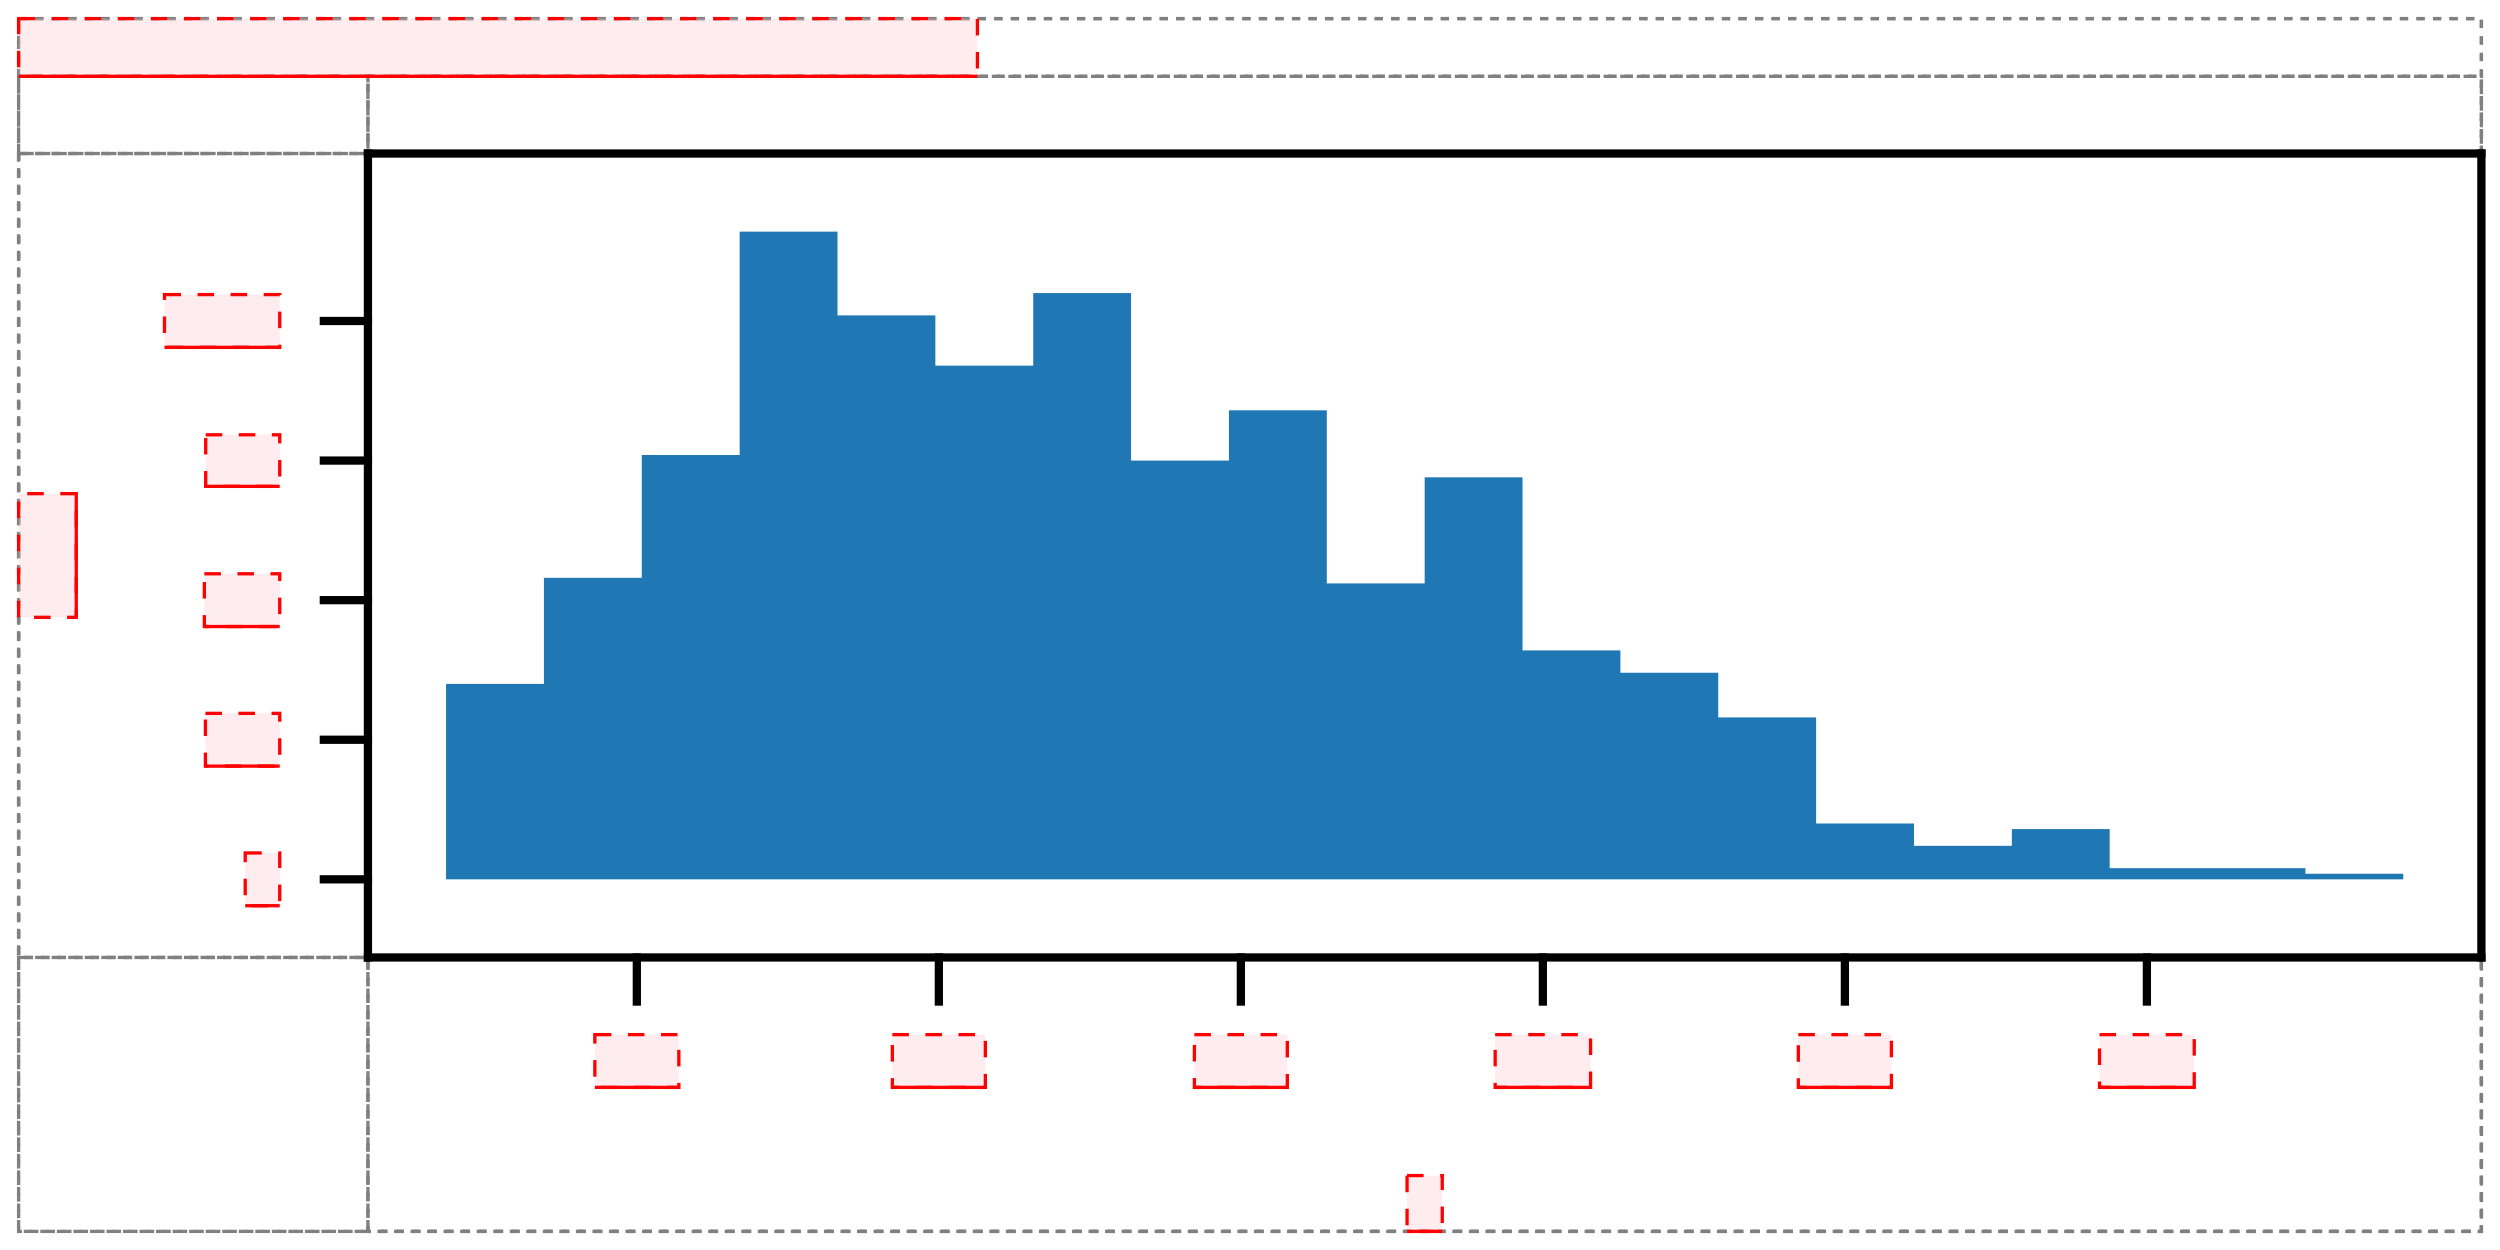
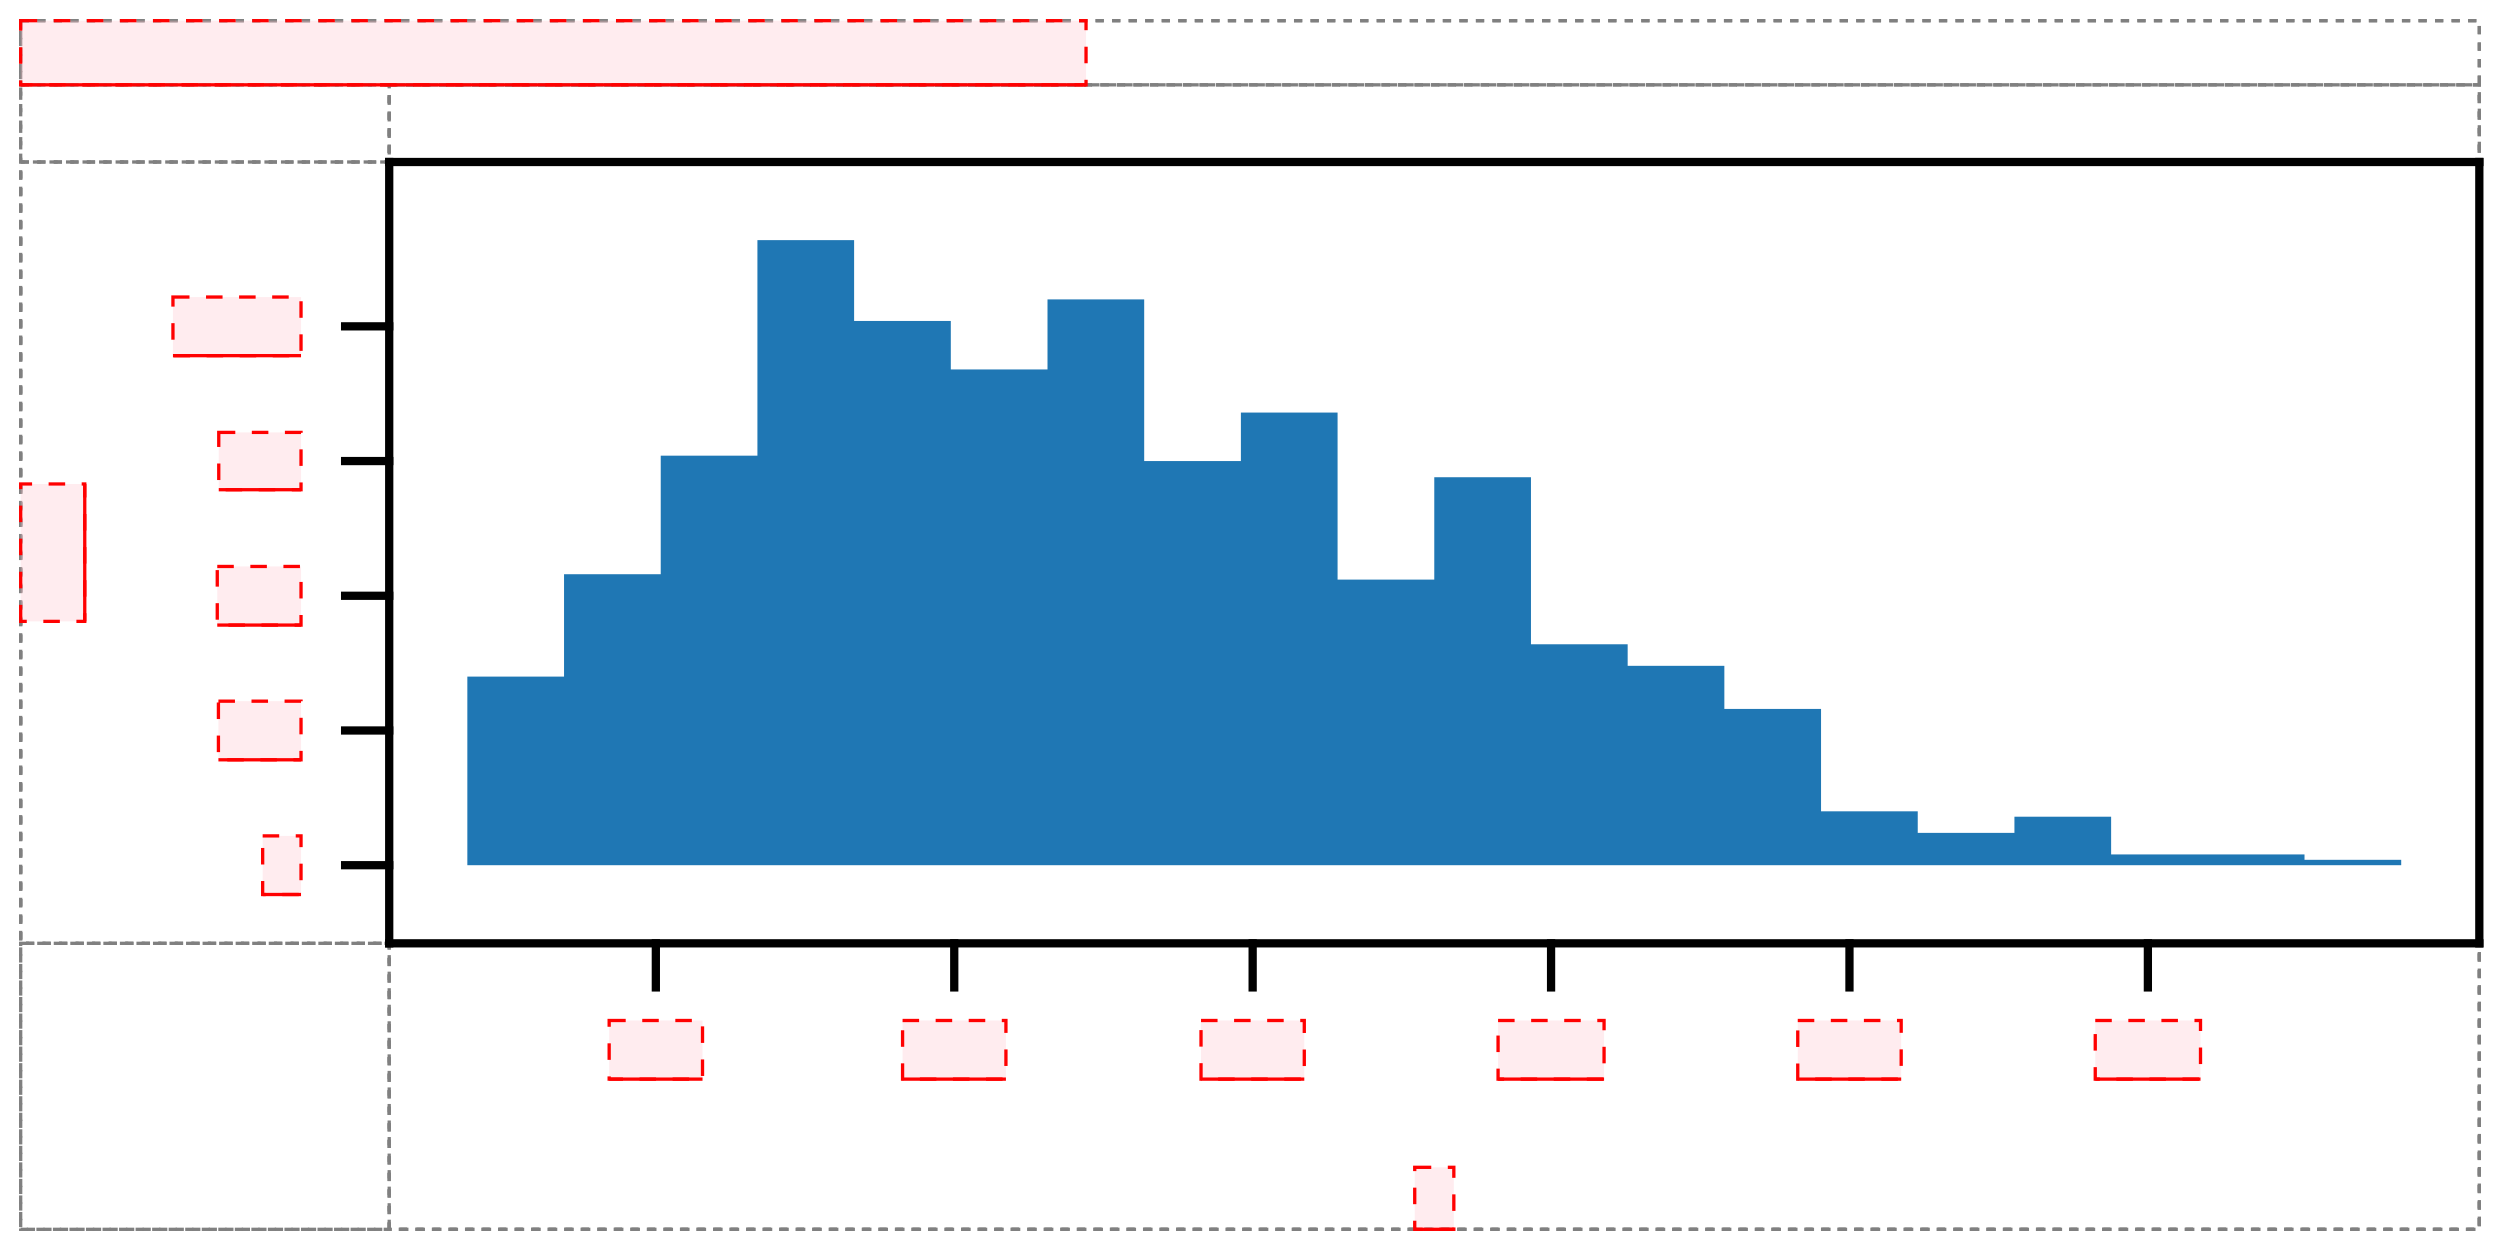
<svg xmlns="http://www.w3.org/2000/svg" width="226.77pt" height="113.385pt" viewBox="0 0 302.36 151.18">
-   <rect id="0" x="2.25" y="2.25" width="297.86" height="146.68" stroke="rgba(128, 128, 128, 0.996)" fill="rgba(255, 255, 255, 0.0)" stroke-width="0.4" stroke-dasharray="1 1" />
-   <rect id="1" x="2.25" y="2.25" width="297.86" height="6.984" stroke="rgba(128, 128, 128, 0.996)" fill="rgba(255, 255, 255, 0.0)" stroke-width="0.4" stroke-dasharray="1 1" />
-   <rect id="2" x="44.499" y="18.567" width="255.611" height="97.232" stroke="rgba(128, 128, 128, 0.996)" fill="rgba(255, 255, 255, 0.0)" stroke-width="0.4" stroke-dasharray="1 1" />
-   <rect id="3" x="44.499" y="9.234" width="255.611" height="9.333" stroke="rgba(128, 128, 128, 0.996)" fill="rgba(255, 255, 255, 0.0)" stroke-width="0.4" stroke-dasharray="1 1" />
-   <rect id="4" x="300.11" y="9.234" width="0" height="9.333" stroke="rgba(128, 128, 128, 0.996)" fill="rgba(255, 255, 255, 0.0)" stroke-width="0.4" stroke-dasharray="1 1" />
-   <rect id="5" x="300.11" y="18.567" width="0" height="97.232" stroke="rgba(128, 128, 128, 0.996)" fill="rgba(255, 255, 255, 0.0)" stroke-width="0.4" stroke-dasharray="1 1" />
-   <rect id="6" x="300.11" y="115.799" width="0" height="33.131" stroke="rgba(128, 128, 128, 0.996)" fill="rgba(255, 255, 255, 0.0)" stroke-width="0.4" stroke-dasharray="1 1" />
-   <rect id="7" x="44.499" y="115.799" width="255.611" height="33.131" stroke="rgba(128, 128, 128, 0.996)" fill="rgba(255, 255, 255, 0.0)" stroke-width="0.4" stroke-dasharray="1 1" />
-   <rect id="8" x="2.25" y="115.799" width="42.249" height="33.131" stroke="rgba(128, 128, 128, 0.996)" fill="rgba(255, 255, 255, 0.0)" stroke-width="0.4" stroke-dasharray="1 1" />
-   <rect id="9" x="2.25" y="18.567" width="42.249" height="97.232" stroke="rgba(128, 128, 128, 0.996)" fill="rgba(255, 255, 255, 0.0)" stroke-width="0.4" stroke-dasharray="1 1" />
-   <rect id="10" x="2.25" y="9.234" width="42.249" height="9.333" stroke="rgba(128, 128, 128, 0.996)" fill="rgba(255, 255, 255, 0.0)" stroke-width="0.4" stroke-dasharray="1 1" />
-   <rect id="15" x="2.25" y="18.567" width="42.249" height="97.232" stroke="rgba(128, 128, 128, 0.996)" fill="rgba(255, 255, 255, 0.0)" stroke-width="0.4" stroke-dasharray="1 1" />
-   <rect id="27" x="44.499" y="9.234" width="255.611" height="9.333" stroke="rgba(128, 128, 128, 0.996)" fill="rgba(255, 255, 255, 0.0)" stroke-width="0.4" stroke-dasharray="1 1" />
-   <rect id="29" x="300.11" y="18.567" width="0" height="97.232" stroke="rgba(128, 128, 128, 0.996)" fill="rgba(255, 255, 255, 0.0)" stroke-width="0.4" stroke-dasharray="1 1" />
-   <rect id="31" x="44.499" y="115.799" width="255.611" height="33.131" stroke="rgba(128, 128, 128, 0.996)" fill="rgba(255, 255, 255, 0.0)" stroke-width="0.4" stroke-dasharray="1 1" />
-   <path d="M 53.948 106.35L 53.948 82.715L 65.784 82.715L 65.784 69.884L 77.619 69.884L 77.619 55.028L 89.455 55.028L 89.455 28.016L 101.291 28.016L 101.291 38.145L 113.126 38.145L 113.126 44.223L 124.962 44.223L 124.962 35.444L 136.798 35.444L 136.798 55.703L 148.633 55.703L 148.633 49.626L 160.469 49.626L 160.469 70.56L 172.305 70.56L 172.305 57.729L 184.14 57.729L 184.14 78.663L 195.976 78.663L 195.976 81.364L 207.812 81.364L 207.812 86.767L 219.647 86.767L 219.647 99.597L 231.483 99.597L 231.483 102.298L 243.319 102.298L 243.319 100.273L 255.154 100.273L 255.154 105L 266.99 105L 266.99 105L 278.826 105L 278.826 105.675L 290.661 105.675L 290.661 106.35z" stroke="none" fill="rgba(31, 119, 180, 1.0)" opacity="1" stroke-width="1" stroke-linecap="square" />
+   <rect id="0" x="2.5" y="2.5" width="297.36" height="146.18" stroke="rgba(128, 128, 128, 0.996)" fill="rgba(255, 255, 255, 0.0)" stroke-width="0.4" stroke-dasharray="1 1" />
+   <rect id="1" x="2.5" y="2.5" width="297.36" height="7.76" stroke="rgba(128, 128, 128, 0.996)" fill="rgba(255, 255, 255, 0.0)" stroke-width="0.4" stroke-dasharray="1 1" />
+   <rect id="2" x="47.073" y="19.593" width="252.787" height="94.497" stroke="rgba(128, 128, 128, 0.996)" fill="rgba(255, 255, 255, 0.0)" stroke-width="0.4" stroke-dasharray="1 1" />
+   <rect id="3" x="47.073" y="10.26" width="252.787" height="9.333" stroke="rgba(128, 128, 128, 0.996)" fill="rgba(255, 255, 255, 0.0)" stroke-width="0.4" stroke-dasharray="1 1" />
+   <rect id="4" x="299.86" y="10.26" width="0" height="9.333" stroke="rgba(128, 128, 128, 0.996)" fill="rgba(255, 255, 255, 0.0)" stroke-width="0.4" stroke-dasharray="1 1" />
+   <rect id="5" x="299.86" y="19.593" width="0" height="94.497" stroke="rgba(128, 128, 128, 0.996)" fill="rgba(255, 255, 255, 0.0)" stroke-width="0.4" stroke-dasharray="1 1" />
+   <rect id="6" x="299.86" y="114.09" width="0" height="34.59" stroke="rgba(128, 128, 128, 0.996)" fill="rgba(255, 255, 255, 0.0)" stroke-width="0.4" stroke-dasharray="1 1" />
+   <rect id="7" x="47.073" y="114.09" width="252.787" height="34.59" stroke="rgba(128, 128, 128, 0.996)" fill="rgba(255, 255, 255, 0.0)" stroke-width="0.4" stroke-dasharray="1 1" />
+   <rect id="8" x="2.5" y="114.09" width="44.573" height="34.59" stroke="rgba(128, 128, 128, 0.996)" fill="rgba(255, 255, 255, 0.0)" stroke-width="0.4" stroke-dasharray="1 1" />
+   <rect id="9" x="2.5" y="19.593" width="44.573" height="94.497" stroke="rgba(128, 128, 128, 0.996)" fill="rgba(255, 255, 255, 0.0)" stroke-width="0.4" stroke-dasharray="1 1" />
+   <rect id="10" x="2.5" y="10.26" width="44.573" height="9.333" stroke="rgba(128, 128, 128, 0.996)" fill="rgba(255, 255, 255, 0.0)" stroke-width="0.4" stroke-dasharray="1 1" />
+   <rect id="15" x="2.5" y="19.593" width="44.573" height="94.497" stroke="rgba(128, 128, 128, 0.996)" fill="rgba(255, 255, 255, 0.0)" stroke-width="0.4" stroke-dasharray="1 1" />
+   <rect id="27" x="47.073" y="10.26" width="252.787" height="9.333" stroke="rgba(128, 128, 128, 0.996)" fill="rgba(255, 255, 255, 0.0)" stroke-width="0.4" stroke-dasharray="1 1" />
+   <rect id="29" x="299.86" y="19.593" width="0" height="94.497" stroke="rgba(128, 128, 128, 0.996)" fill="rgba(255, 255, 255, 0.0)" stroke-width="0.4" stroke-dasharray="1 1" />
+   <rect id="31" x="47.073" y="114.09" width="252.787" height="34.59" stroke="rgba(128, 128, 128, 0.996)" fill="rgba(255, 255, 255, 0.0)" stroke-width="0.4" stroke-dasharray="1 1" />
+   <path d="M 56.522 104.641L 56.522 81.831L 68.217 81.831L 68.217 69.449L 79.911 69.449L 79.911 55.111L 91.605 55.111L 91.605 29.042L 103.3 29.042L 103.3 38.818L 114.994 38.818L 114.994 44.683L 126.689 44.683L 126.689 36.211L 138.383 36.211L 138.383 55.762L 150.078 55.762L 150.078 49.897L 161.772 49.897L 161.772 70.1L 173.467 70.1L 173.467 57.718L 185.161 57.718L 185.161 77.921L 196.856 77.921L 196.856 80.528L 208.55 80.528L 208.55 85.741L 220.244 85.741L 220.244 98.124L 231.939 98.124L 231.939 100.731L 243.633 100.731L 243.633 98.776L 255.328 98.776L 255.328 103.338L 267.022 103.338L 267.022 103.338L 278.717 103.338L 278.717 103.99L 290.411 103.99L 290.411 104.641z" stroke="none" fill="rgba(31, 119, 180, 1.0)" opacity="1" stroke-width="1" stroke-linecap="square" />
  <g>
-     <rect x="2.25" y="2.25" width="115.965" height="6.984" stroke="rgba(255, 0, 0, 0.996)" fill="rgba(255, 192, 203, 0.301)" stroke-width="0.4" stroke-dasharray="2 2" />
-     <rect x="2.25" y="9.234" width="115.965" height="0" stroke="rgba(255, 0, 0, 0.996)" fill="rgba(128, 0, 128, 0.102)" stroke-width="0.4" stroke-dasharray="2 2" />
-     <line x1="2.25" y1="9.234" x2="118.215" y2="9.234" stroke="rgba(255, 0, 0, 0.996)" stroke-width="0.4" />
-     <text id="12" fill="black" font-family="Ubuntu" font-weight="bold" font-size="9" text-anchor="start" alignment-baseline="baseline" x="2.25" y="9.234" />
+     <rect x="2.5" y="2.5" width="128.85" height="7.76" stroke="rgba(255, 0, 0, 0.996)" fill="rgba(255, 192, 203, 0.301)" stroke-width="0.4" stroke-dasharray="2 2" />
+     <rect x="2.5" y="10.26" width="128.85" height="0" stroke="rgba(255, 0, 0, 0.996)" fill="rgba(128, 0, 128, 0.102)" stroke-width="0.4" stroke-dasharray="2 2" />
+     <line x1="2.5" y1="10.26" x2="131.35" y2="10.26" stroke="rgba(255, 0, 0, 0.996)" stroke-width="0.4" />
+     <text id="12" fill="black" font-family="Ubuntu" font-weight="bold" font-size="10" text-anchor="start" alignment-baseline="baseline" x="2.5" y="10.26" />
  </g>
  <g>
-     <rect x="170.176" y="142.18" width="4.257" height="6.75" stroke="rgba(255, 0, 0, 0.996)" fill="rgba(255, 192, 203, 0.301)" stroke-width="0.4" stroke-dasharray="2 2" />
-     <rect x="170.176" y="148.93" width="4.257" height="0" stroke="rgba(255, 0, 0, 0.996)" fill="rgba(128, 0, 128, 0.102)" stroke-width="0.4" stroke-dasharray="2 2" />
-     <line x1="170.176" y1="148.93" x2="174.433" y2="148.93" stroke="rgba(255, 0, 0, 0.996)" stroke-width="0.4" />
-     <text id="13" fill="black" font-family="Ubuntu" font-weight="bold" font-size="9" text-anchor="start" alignment-baseline="baseline" x="170.176" y="148.93" />
+     <rect x="171.102" y="141.18" width="4.73" height="7.5" stroke="rgba(255, 0, 0, 0.996)" fill="rgba(255, 192, 203, 0.301)" stroke-width="0.4" stroke-dasharray="2 2" />
+     <rect x="171.102" y="148.68" width="4.73" height="0" stroke="rgba(255, 0, 0, 0.996)" fill="rgba(128, 0, 128, 0.102)" stroke-width="0.4" stroke-dasharray="2 2" />
+     <line x1="171.102" y1="148.68" x2="175.832" y2="148.68" stroke="rgba(255, 0, 0, 0.996)" stroke-width="0.4" />
+     <text id="13" fill="black" font-family="Ubuntu" font-weight="bold" font-size="10" text-anchor="start" alignment-baseline="baseline" x="171.102" y="148.68" />
  </g>
  <g>
-     <rect x="0" y="-6.975" width="14.958" height="6.975" transform="translate(9.225, 74.66217) rotate(-90)" stroke="rgba(255, 0, 0, 0.996)" fill="rgba(255, 192, 203, 0.301)" stroke-width="0.4" stroke-dasharray="2 2" />
-     <rect x="0" y="0" width="14.958" height="0" transform="translate(9.225, 74.66217) rotate(-90)" stroke="rgba(255, 0, 0, 0.996)" fill="rgba(128, 0, 128, 0.102)" stroke-width="0.4" stroke-dasharray="2 2" />
-     <line x1="0" y1="0" x2="14.958" y2="0" transform="translate(9.225, 74.66217) rotate(-90)" stroke="rgba(255, 0, 0, 0.996)" stroke-width="0.4" />
-     <text id="14" fill="black" font-family="Ubuntu" font-weight="bold" font-size="9" text-anchor="start" alignment-baseline="baseline" x="0" y="0" transform="translate(9.225, 74.66217) rotate(-90)" />
+     <rect x="0" y="-7.75" width="16.62" height="7.75" transform="translate(10.25, 75.15167) rotate(-90)" stroke="rgba(255, 0, 0, 0.996)" fill="rgba(255, 192, 203, 0.301)" stroke-width="0.4" stroke-dasharray="2 2" />
+     <rect x="0" y="0" width="16.62" height="0" transform="translate(10.25, 75.15167) rotate(-90)" stroke="rgba(255, 0, 0, 0.996)" fill="rgba(128, 0, 128, 0.102)" stroke-width="0.4" stroke-dasharray="2 2" />
+     <line x1="0" y1="0" x2="16.62" y2="0" transform="translate(10.25, 75.15167) rotate(-90)" stroke="rgba(255, 0, 0, 0.996)" stroke-width="0.4" />
+     <text id="14" fill="black" font-family="Ubuntu" font-weight="bold" font-size="10" text-anchor="start" alignment-baseline="baseline" x="0" y="0" transform="translate(10.25, 75.15167) rotate(-90)" />
  </g>
-   <line x1="44.499" y1="18.567" x2="44.499" y2="115.799" stroke="black" stroke-linecap="square" />
-   <line x1="39.166" y1="106.35" x2="44.499" y2="106.35" stroke="black" stroke-linecap="square" />
-   <line x1="39.166" y1="89.468" x2="44.499" y2="89.468" stroke="black" stroke-linecap="square" />
-   <line x1="39.166" y1="72.586" x2="44.499" y2="72.586" stroke="black" stroke-linecap="square" />
-   <line x1="39.166" y1="55.703" x2="44.499" y2="55.703" stroke="black" stroke-linecap="square" />
-   <line x1="39.166" y1="38.821" x2="44.499" y2="38.821" stroke="black" stroke-linecap="square" />
+   <line x1="47.073" y1="19.593" x2="47.073" y2="114.09" stroke="black" stroke-linecap="square" />
+   <line x1="41.74" y1="104.641" x2="47.073" y2="104.641" stroke="black" stroke-linecap="square" />
+   <line x1="41.74" y1="88.348" x2="47.073" y2="88.348" stroke="black" stroke-linecap="square" />
+   <line x1="41.74" y1="72.055" x2="47.073" y2="72.055" stroke="black" stroke-linecap="square" />
+   <line x1="41.74" y1="55.762" x2="47.073" y2="55.762" stroke="black" stroke-linecap="square" />
+   <line x1="41.74" y1="39.47" x2="47.073" y2="39.47" stroke="black" stroke-linecap="square" />
  <g>
-     <rect x="29.657" y="103.16" width="4.176" height="6.381" stroke="rgba(255, 0, 0, 0.996)" fill="rgba(255, 192, 203, 0.301)" stroke-width="0.4" stroke-dasharray="2 2" />
-     <rect x="29.657" y="109.541" width="4.176" height="0" stroke="rgba(255, 0, 0, 0.996)" fill="rgba(128, 0, 128, 0.102)" stroke-width="0.4" stroke-dasharray="2 2" />
-     <line x1="29.657" y1="109.541" x2="33.833" y2="109.541" stroke="rgba(255, 0, 0, 0.996)" stroke-width="0.4" />
-     <text id="22" fill="black" font-family="Ubuntu" font-weight="normal" font-size="9" text-anchor="start" alignment-baseline="baseline" x="29.657" y="109.541" />
+     <rect x="31.767" y="101.096" width="4.64" height="7.09" stroke="rgba(255, 0, 0, 0.996)" fill="rgba(255, 192, 203, 0.301)" stroke-width="0.4" stroke-dasharray="2 2" />
+     <rect x="31.767" y="108.186" width="4.64" height="0" stroke="rgba(255, 0, 0, 0.996)" fill="rgba(128, 0, 128, 0.102)" stroke-width="0.4" stroke-dasharray="2 2" />
+     <line x1="31.767" y1="108.186" x2="36.407" y2="108.186" stroke="rgba(255, 0, 0, 0.996)" stroke-width="0.4" />
+     <text id="22" fill="black" font-family="Ubuntu" font-weight="normal" font-size="10" text-anchor="start" alignment-baseline="baseline" x="31.767" y="108.186" />
  </g>
  <g>
-     <rect x="24.842" y="86.277" width="8.991" height="6.381" stroke="rgba(255, 0, 0, 0.996)" fill="rgba(255, 192, 203, 0.301)" stroke-width="0.4" stroke-dasharray="2 2" />
-     <rect x="24.842" y="92.658" width="8.991" height="0" stroke="rgba(255, 0, 0, 0.996)" fill="rgba(128, 0, 128, 0.102)" stroke-width="0.4" stroke-dasharray="2 2" />
-     <line x1="24.842" y1="92.658" x2="33.833" y2="92.658" stroke="rgba(255, 0, 0, 0.996)" stroke-width="0.4" />
-     <text id="23" fill="black" font-family="Ubuntu" font-weight="normal" font-size="9" text-anchor="start" alignment-baseline="baseline" x="24.842" y="92.658" />
+     <rect x="26.417" y="84.803" width="9.99" height="7.09" stroke="rgba(255, 0, 0, 0.996)" fill="rgba(255, 192, 203, 0.301)" stroke-width="0.4" stroke-dasharray="2 2" />
+     <rect x="26.417" y="91.893" width="9.99" height="0" stroke="rgba(255, 0, 0, 0.996)" fill="rgba(128, 0, 128, 0.102)" stroke-width="0.4" stroke-dasharray="2 2" />
+     <line x1="26.417" y1="91.893" x2="36.407" y2="91.893" stroke="rgba(255, 0, 0, 0.996)" stroke-width="0.4" />
+     <text id="23" fill="black" font-family="Ubuntu" font-weight="normal" font-size="10" text-anchor="start" alignment-baseline="baseline" x="26.417" y="91.893" />
  </g>
  <g>
-     <rect x="24.716" y="69.395" width="9.117" height="6.381" stroke="rgba(255, 0, 0, 0.996)" fill="rgba(255, 192, 203, 0.301)" stroke-width="0.4" stroke-dasharray="2 2" />
-     <rect x="24.716" y="75.776" width="9.117" height="0" stroke="rgba(255, 0, 0, 0.996)" fill="rgba(128, 0, 128, 0.102)" stroke-width="0.4" stroke-dasharray="2 2" />
-     <line x1="24.716" y1="75.776" x2="33.833" y2="75.776" stroke="rgba(255, 0, 0, 0.996)" stroke-width="0.4" />
-     <text id="24" fill="black" font-family="Ubuntu" font-weight="normal" font-size="9" text-anchor="start" alignment-baseline="baseline" x="24.716" y="75.776" />
+     <rect x="26.277" y="68.51" width="10.13" height="7.09" stroke="rgba(255, 0, 0, 0.996)" fill="rgba(255, 192, 203, 0.301)" stroke-width="0.4" stroke-dasharray="2 2" />
+     <rect x="26.277" y="75.6" width="10.13" height="0" stroke="rgba(255, 0, 0, 0.996)" fill="rgba(128, 0, 128, 0.102)" stroke-width="0.4" stroke-dasharray="2 2" />
+     <line x1="26.277" y1="75.6" x2="36.407" y2="75.6" stroke="rgba(255, 0, 0, 0.996)" stroke-width="0.4" />
+     <text id="24" fill="black" font-family="Ubuntu" font-weight="normal" font-size="10" text-anchor="start" alignment-baseline="baseline" x="26.277" y="75.6" />
  </g>
  <g>
-     <rect x="24.878" y="52.585" width="8.955" height="6.237" stroke="rgba(255, 0, 0, 0.996)" fill="rgba(255, 192, 203, 0.301)" stroke-width="0.4" stroke-dasharray="2 2" />
-     <rect x="24.878" y="58.822" width="8.955" height="0" stroke="rgba(255, 0, 0, 0.996)" fill="rgba(128, 0, 128, 0.102)" stroke-width="0.4" stroke-dasharray="2 2" />
-     <line x1="24.878" y1="58.822" x2="33.833" y2="58.822" stroke="rgba(255, 0, 0, 0.996)" stroke-width="0.4" />
-     <text id="25" fill="black" font-family="Ubuntu" font-weight="normal" font-size="9" text-anchor="start" alignment-baseline="baseline" x="24.878" y="58.822" />
+     <rect x="26.457" y="52.297" width="9.95" height="6.93" stroke="rgba(255, 0, 0, 0.996)" fill="rgba(255, 192, 203, 0.301)" stroke-width="0.4" stroke-dasharray="2 2" />
+     <rect x="26.457" y="59.227" width="9.95" height="0" stroke="rgba(255, 0, 0, 0.996)" fill="rgba(128, 0, 128, 0.102)" stroke-width="0.4" stroke-dasharray="2 2" />
+     <line x1="26.457" y1="59.227" x2="36.407" y2="59.227" stroke="rgba(255, 0, 0, 0.996)" stroke-width="0.4" />
+     <text id="25" fill="black" font-family="Ubuntu" font-weight="normal" font-size="10" text-anchor="start" alignment-baseline="baseline" x="26.457" y="59.227" />
  </g>
  <g>
-     <rect x="19.892" y="35.63" width="13.941" height="6.381" stroke="rgba(255, 0, 0, 0.996)" fill="rgba(255, 192, 203, 0.301)" stroke-width="0.4" stroke-dasharray="2 2" />
-     <rect x="19.892" y="42.011" width="13.941" height="0" stroke="rgba(255, 0, 0, 0.996)" fill="rgba(128, 0, 128, 0.102)" stroke-width="0.4" stroke-dasharray="2 2" />
-     <line x1="19.892" y1="42.011" x2="33.833" y2="42.011" stroke="rgba(255, 0, 0, 0.996)" stroke-width="0.4" />
-     <text id="26" fill="black" font-family="Ubuntu" font-weight="normal" font-size="9" text-anchor="start" alignment-baseline="baseline" x="19.892" y="42.011" />
+     <rect x="20.917" y="35.925" width="15.49" height="7.09" stroke="rgba(255, 0, 0, 0.996)" fill="rgba(255, 192, 203, 0.301)" stroke-width="0.4" stroke-dasharray="2 2" />
+     <rect x="20.917" y="43.015" width="15.49" height="0" stroke="rgba(255, 0, 0, 0.996)" fill="rgba(128, 0, 128, 0.102)" stroke-width="0.4" stroke-dasharray="2 2" />
+     <line x1="20.917" y1="43.015" x2="36.407" y2="43.015" stroke="rgba(255, 0, 0, 0.996)" stroke-width="0.4" />
+     <text id="26" fill="black" font-family="Ubuntu" font-weight="normal" font-size="10" text-anchor="start" alignment-baseline="baseline" x="20.917" y="43.015" />
  </g>
-   <line x1="44.499" y1="18.567" x2="300.11" y2="18.567" stroke="black" stroke-linecap="square" />
-   <line x1="300.11" y1="18.567" x2="300.11" y2="115.799" stroke="black" stroke-linecap="square" />
-   <line x1="44.499" y1="115.799" x2="300.11" y2="115.799" stroke="black" stroke-linecap="square" />
-   <line x1="77.021" y1="115.799" x2="77.021" y2="121.132" stroke="black" stroke-linecap="square" />
+   <line x1="47.073" y1="19.593" x2="299.86" y2="19.593" stroke="black" stroke-linecap="square" />
+   <line x1="299.86" y1="19.593" x2="299.86" y2="114.09" stroke="black" stroke-linecap="square" />
+   <line x1="47.073" y1="114.09" x2="299.86" y2="114.09" stroke="black" stroke-linecap="square" />
+   <line x1="79.32" y1="114.09" x2="79.32" y2="119.423" stroke="black" stroke-linecap="square" />
  <g>
-     <rect x="71.941" y="125.132" width="10.161" height="6.381" stroke="rgba(255, 0, 0, 0.996)" fill="rgba(255, 192, 203, 0.301)" stroke-width="0.4" stroke-dasharray="2 2" />
-     <rect x="71.941" y="131.513" width="10.161" height="0" stroke="rgba(255, 0, 0, 0.996)" fill="rgba(128, 0, 128, 0.102)" stroke-width="0.4" stroke-dasharray="2 2" />
-     <line x1="71.941" y1="131.513" x2="82.102" y2="131.513" stroke="rgba(255, 0, 0, 0.996)" stroke-width="0.4" />
-     <text id="34" fill="black" font-family="Ubuntu" font-weight="normal" font-size="9" text-anchor="start" alignment-baseline="baseline" x="71.941" y="131.513" />
+     <rect x="73.675" y="123.423" width="11.29" height="7.09" stroke="rgba(255, 0, 0, 0.996)" fill="rgba(255, 192, 203, 0.301)" stroke-width="0.4" stroke-dasharray="2 2" />
+     <rect x="73.675" y="130.513" width="11.29" height="0" stroke="rgba(255, 0, 0, 0.996)" fill="rgba(128, 0, 128, 0.102)" stroke-width="0.4" stroke-dasharray="2 2" />
+     <line x1="73.675" y1="130.513" x2="84.965" y2="130.513" stroke="rgba(255, 0, 0, 0.996)" stroke-width="0.4" />
+     <text id="34" fill="black" font-family="Ubuntu" font-weight="normal" font-size="10" text-anchor="start" alignment-baseline="baseline" x="73.675" y="130.513" />
  </g>
-   <line x1="113.548" y1="115.799" x2="113.548" y2="121.132" stroke="black" stroke-linecap="square" />
+   <line x1="115.411" y1="114.09" x2="115.411" y2="119.423" stroke="black" stroke-linecap="square" />
  <g>
-     <rect x="107.923" y="125.132" width="11.25" height="6.381" stroke="rgba(255, 0, 0, 0.996)" fill="rgba(255, 192, 203, 0.301)" stroke-width="0.4" stroke-dasharray="2 2" />
-     <rect x="107.923" y="131.513" width="11.25" height="0" stroke="rgba(255, 0, 0, 0.996)" fill="rgba(128, 0, 128, 0.102)" stroke-width="0.4" stroke-dasharray="2 2" />
-     <line x1="107.923" y1="131.513" x2="119.173" y2="131.513" stroke="rgba(255, 0, 0, 0.996)" stroke-width="0.4" />
-     <text id="36" fill="black" font-family="Ubuntu" font-weight="normal" font-size="9" text-anchor="start" alignment-baseline="baseline" x="107.923" y="131.513" />
+     <rect x="109.161" y="123.423" width="12.5" height="7.09" stroke="rgba(255, 0, 0, 0.996)" fill="rgba(255, 192, 203, 0.301)" stroke-width="0.4" stroke-dasharray="2 2" />
+     <rect x="109.161" y="130.513" width="12.5" height="0" stroke="rgba(255, 0, 0, 0.996)" fill="rgba(128, 0, 128, 0.102)" stroke-width="0.4" stroke-dasharray="2 2" />
+     <line x1="109.161" y1="130.513" x2="121.661" y2="130.513" stroke="rgba(255, 0, 0, 0.996)" stroke-width="0.4" />
+     <text id="36" fill="black" font-family="Ubuntu" font-weight="normal" font-size="10" text-anchor="start" alignment-baseline="baseline" x="109.161" y="130.513" />
  </g>
-   <line x1="150.074" y1="115.799" x2="150.074" y2="121.132" stroke="black" stroke-linecap="square" />
+   <line x1="151.501" y1="114.09" x2="151.501" y2="119.423" stroke="black" stroke-linecap="square" />
  <g>
-     <rect x="144.453" y="125.132" width="11.241" height="6.381" stroke="rgba(255, 0, 0, 0.996)" fill="rgba(255, 192, 203, 0.301)" stroke-width="0.4" stroke-dasharray="2 2" />
-     <rect x="144.453" y="131.513" width="11.241" height="0" stroke="rgba(255, 0, 0, 0.996)" fill="rgba(128, 0, 128, 0.102)" stroke-width="0.4" stroke-dasharray="2 2" />
-     <line x1="144.453" y1="131.513" x2="155.694" y2="131.513" stroke="rgba(255, 0, 0, 0.996)" stroke-width="0.4" />
-     <text id="38" fill="black" font-family="Ubuntu" font-weight="normal" font-size="9" text-anchor="start" alignment-baseline="baseline" x="144.453" y="131.513" />
+     <rect x="145.256" y="123.423" width="12.49" height="7.09" stroke="rgba(255, 0, 0, 0.996)" fill="rgba(255, 192, 203, 0.301)" stroke-width="0.4" stroke-dasharray="2 2" />
+     <rect x="145.256" y="130.513" width="12.49" height="0" stroke="rgba(255, 0, 0, 0.996)" fill="rgba(128, 0, 128, 0.102)" stroke-width="0.4" stroke-dasharray="2 2" />
+     <line x1="145.256" y1="130.513" x2="157.746" y2="130.513" stroke="rgba(255, 0, 0, 0.996)" stroke-width="0.4" />
+     <text id="38" fill="black" font-family="Ubuntu" font-weight="normal" font-size="10" text-anchor="start" alignment-baseline="baseline" x="145.256" y="130.513" />
  </g>
-   <line x1="186.6" y1="115.799" x2="186.6" y2="121.132" stroke="black" stroke-linecap="square" />
+   <line x1="187.592" y1="114.09" x2="187.592" y2="119.423" stroke="black" stroke-linecap="square" />
  <g>
-     <rect x="180.831" y="125.132" width="11.538" height="6.381" stroke="rgba(255, 0, 0, 0.996)" fill="rgba(255, 192, 203, 0.301)" stroke-width="0.4" stroke-dasharray="2 2" />
-     <rect x="180.831" y="131.513" width="11.538" height="0" stroke="rgba(255, 0, 0, 0.996)" fill="rgba(128, 0, 128, 0.102)" stroke-width="0.4" stroke-dasharray="2 2" />
-     <line x1="180.831" y1="131.513" x2="192.369" y2="131.513" stroke="rgba(255, 0, 0, 0.996)" stroke-width="0.4" />
-     <text id="40" fill="black" font-family="Ubuntu" font-weight="normal" font-size="9" text-anchor="start" alignment-baseline="baseline" x="180.831" y="131.513" />
+     <rect x="181.182" y="123.423" width="12.82" height="7.09" stroke="rgba(255, 0, 0, 0.996)" fill="rgba(255, 192, 203, 0.301)" stroke-width="0.4" stroke-dasharray="2 2" />
+     <rect x="181.182" y="130.513" width="12.82" height="0" stroke="rgba(255, 0, 0, 0.996)" fill="rgba(128, 0, 128, 0.102)" stroke-width="0.4" stroke-dasharray="2 2" />
+     <line x1="181.182" y1="130.513" x2="194.002" y2="130.513" stroke="rgba(255, 0, 0, 0.996)" stroke-width="0.4" />
+     <text id="40" fill="black" font-family="Ubuntu" font-weight="normal" font-size="10" text-anchor="start" alignment-baseline="baseline" x="181.182" y="130.513" />
  </g>
-   <line x1="223.127" y1="115.799" x2="223.127" y2="121.132" stroke="black" stroke-linecap="square" />
+   <line x1="223.682" y1="114.09" x2="223.682" y2="119.423" stroke="black" stroke-linecap="square" />
  <g>
-     <rect x="217.497" y="125.132" width="11.259" height="6.381" stroke="rgba(255, 0, 0, 0.996)" fill="rgba(255, 192, 203, 0.301)" stroke-width="0.4" stroke-dasharray="2 2" />
-     <rect x="217.497" y="131.513" width="11.259" height="0" stroke="rgba(255, 0, 0, 0.996)" fill="rgba(128, 0, 128, 0.102)" stroke-width="0.4" stroke-dasharray="2 2" />
-     <line x1="217.497" y1="131.513" x2="228.756" y2="131.513" stroke="rgba(255, 0, 0, 0.996)" stroke-width="0.4" />
-     <text id="42" fill="black" font-family="Ubuntu" font-weight="normal" font-size="9" text-anchor="start" alignment-baseline="baseline" x="217.497" y="131.513" />
+     <rect x="217.427" y="123.423" width="12.51" height="7.09" stroke="rgba(255, 0, 0, 0.996)" fill="rgba(255, 192, 203, 0.301)" stroke-width="0.4" stroke-dasharray="2 2" />
+     <rect x="217.427" y="130.513" width="12.51" height="0" stroke="rgba(255, 0, 0, 0.996)" fill="rgba(128, 0, 128, 0.102)" stroke-width="0.4" stroke-dasharray="2 2" />
+     <line x1="217.427" y1="130.513" x2="229.937" y2="130.513" stroke="rgba(255, 0, 0, 0.996)" stroke-width="0.4" />
+     <text id="42" fill="black" font-family="Ubuntu" font-weight="normal" font-size="10" text-anchor="start" alignment-baseline="baseline" x="217.427" y="130.513" />
  </g>
-   <line x1="259.653" y1="115.799" x2="259.653" y2="121.132" stroke="black" stroke-linecap="square" />
+   <line x1="259.773" y1="114.09" x2="259.773" y2="119.423" stroke="black" stroke-linecap="square" />
  <g>
-     <rect x="253.924" y="125.132" width="11.457" height="6.381" stroke="rgba(255, 0, 0, 0.996)" fill="rgba(255, 192, 203, 0.301)" stroke-width="0.4" stroke-dasharray="2 2" />
-     <rect x="253.924" y="131.513" width="11.457" height="0" stroke="rgba(255, 0, 0, 0.996)" fill="rgba(128, 0, 128, 0.102)" stroke-width="0.4" stroke-dasharray="2 2" />
-     <line x1="253.924" y1="131.513" x2="265.381" y2="131.513" stroke="rgba(255, 0, 0, 0.996)" stroke-width="0.4" />
-     <text id="44" fill="black" font-family="Ubuntu" font-weight="normal" font-size="9" text-anchor="start" alignment-baseline="baseline" x="253.924" y="131.513" />
+     <rect x="253.408" y="123.423" width="12.73" height="7.09" stroke="rgba(255, 0, 0, 0.996)" fill="rgba(255, 192, 203, 0.301)" stroke-width="0.4" stroke-dasharray="2 2" />
+     <rect x="253.408" y="130.513" width="12.73" height="0" stroke="rgba(255, 0, 0, 0.996)" fill="rgba(128, 0, 128, 0.102)" stroke-width="0.4" stroke-dasharray="2 2" />
+     <line x1="253.408" y1="130.513" x2="266.138" y2="130.513" stroke="rgba(255, 0, 0, 0.996)" stroke-width="0.4" />
+     <text id="44" fill="black" font-family="Ubuntu" font-weight="normal" font-size="10" text-anchor="start" alignment-baseline="baseline" x="253.408" y="130.513" />
  </g>
</svg>
